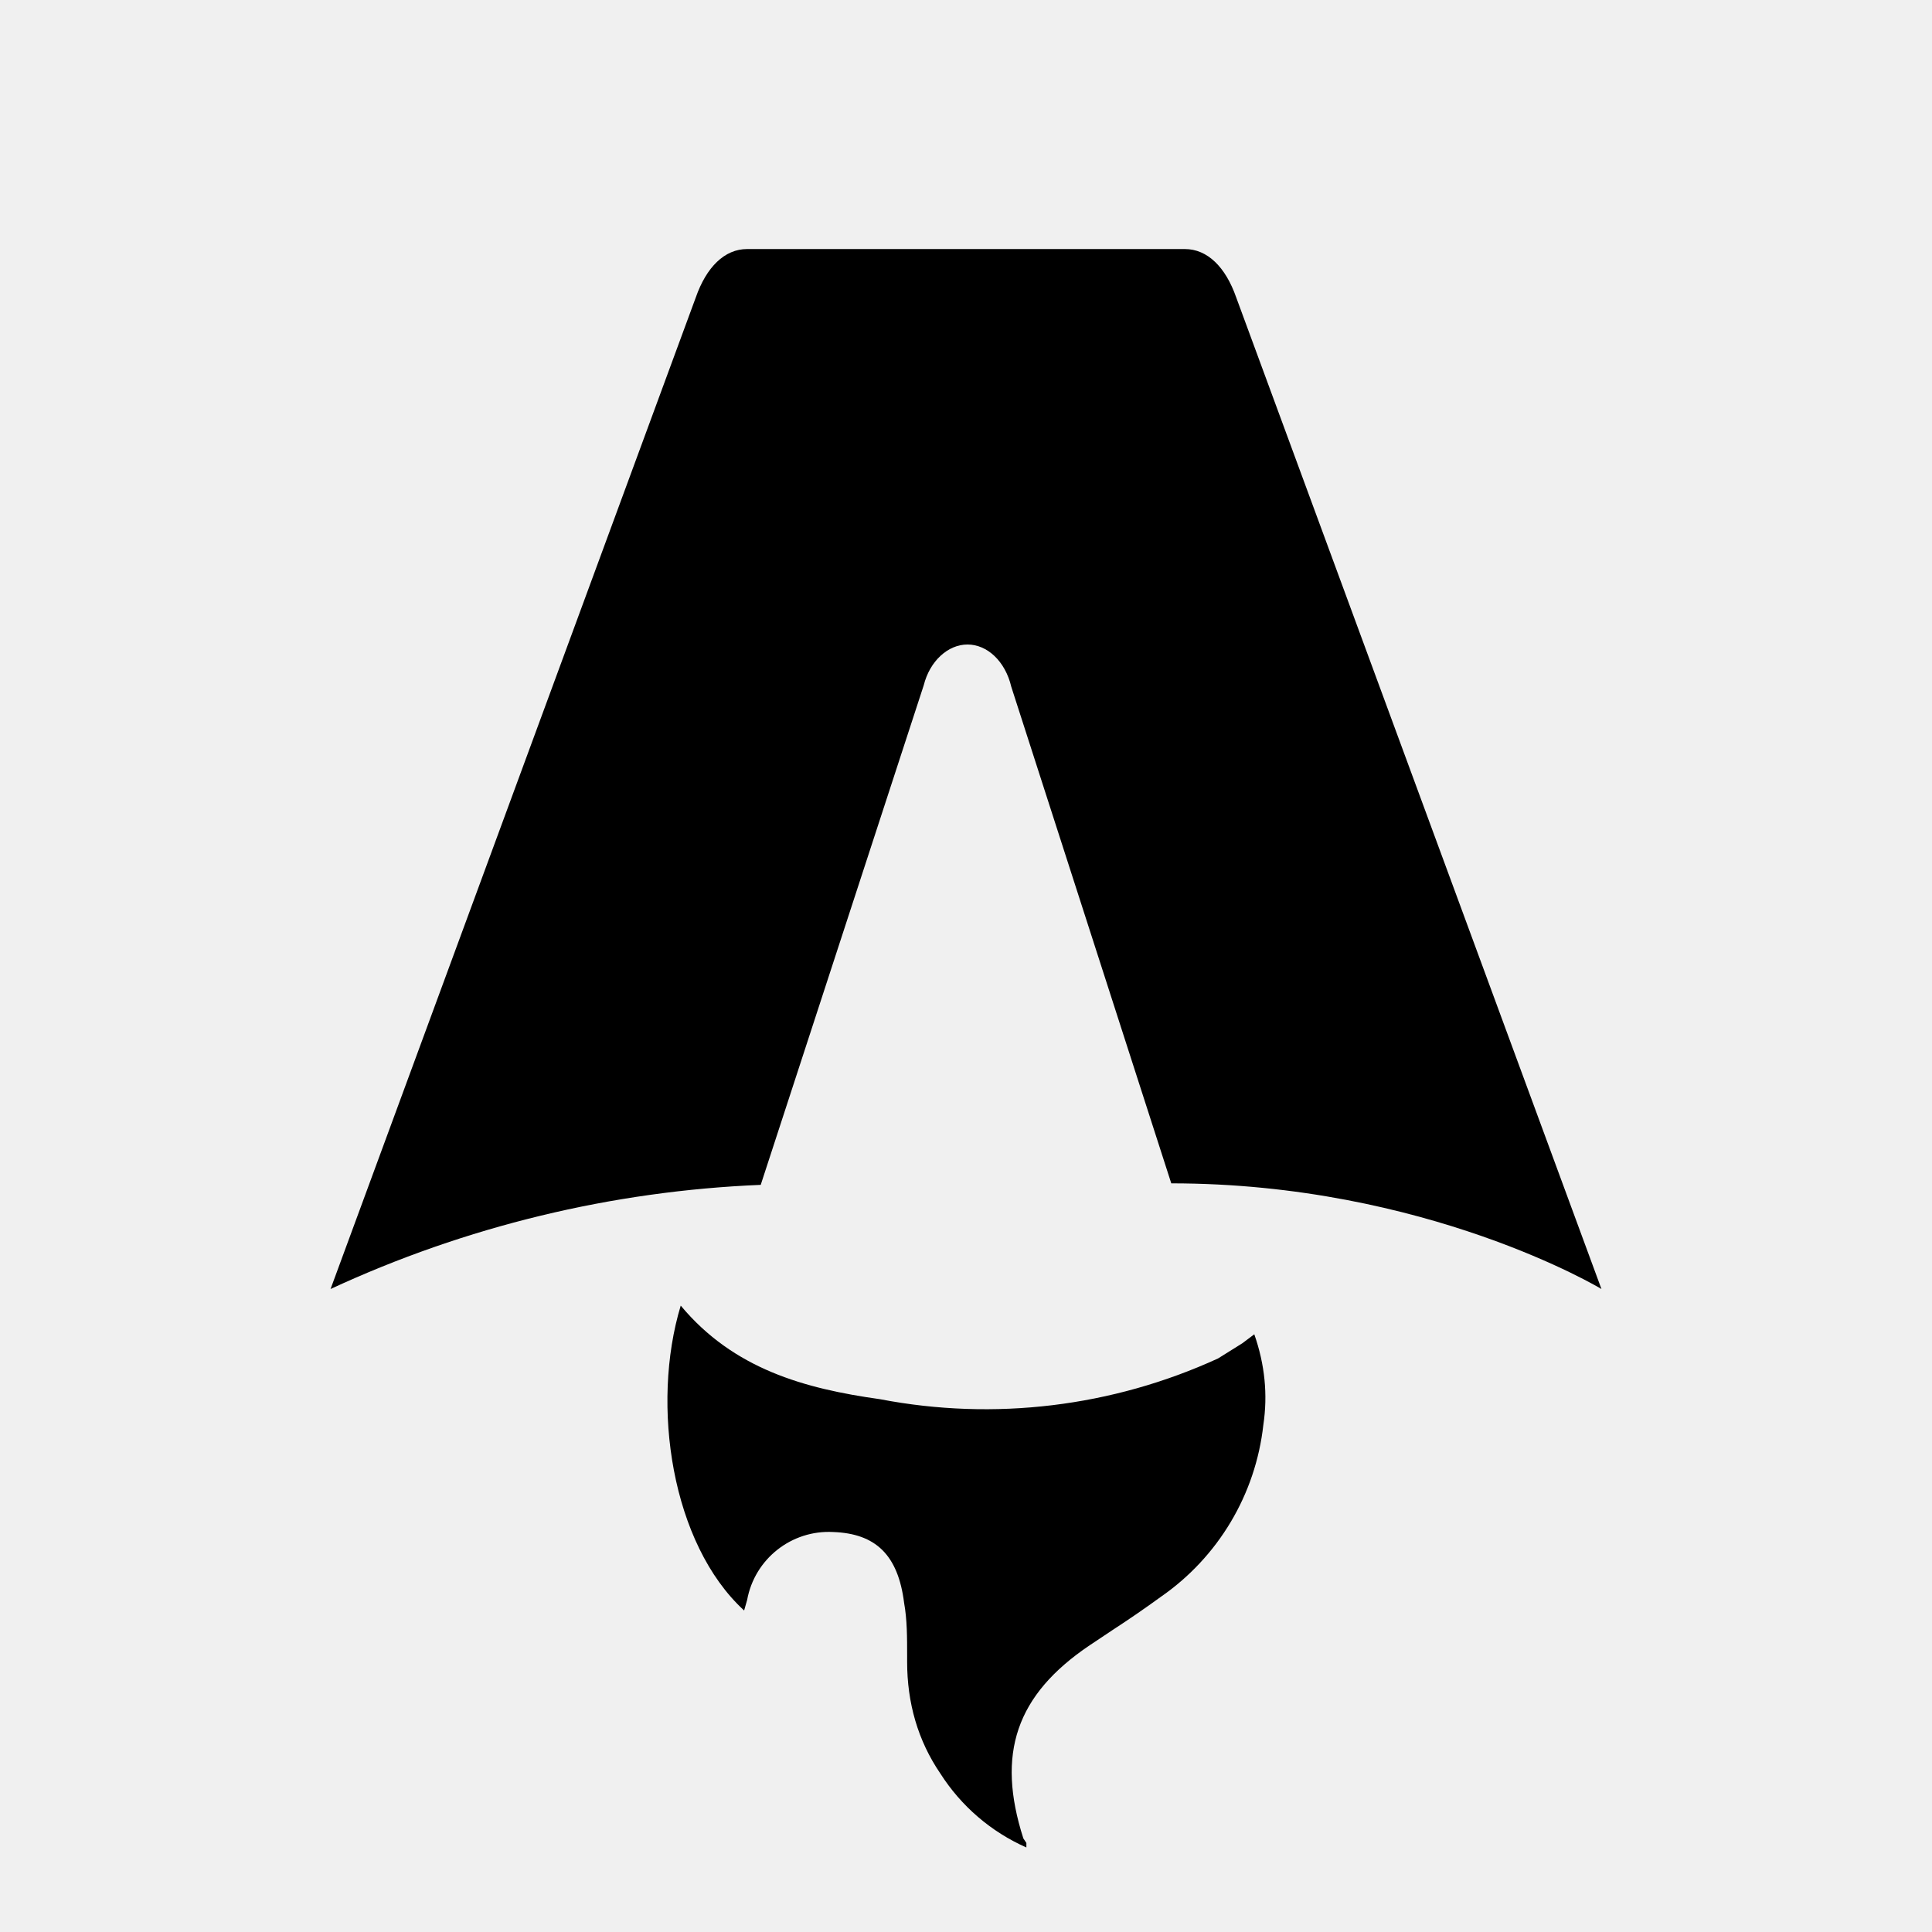
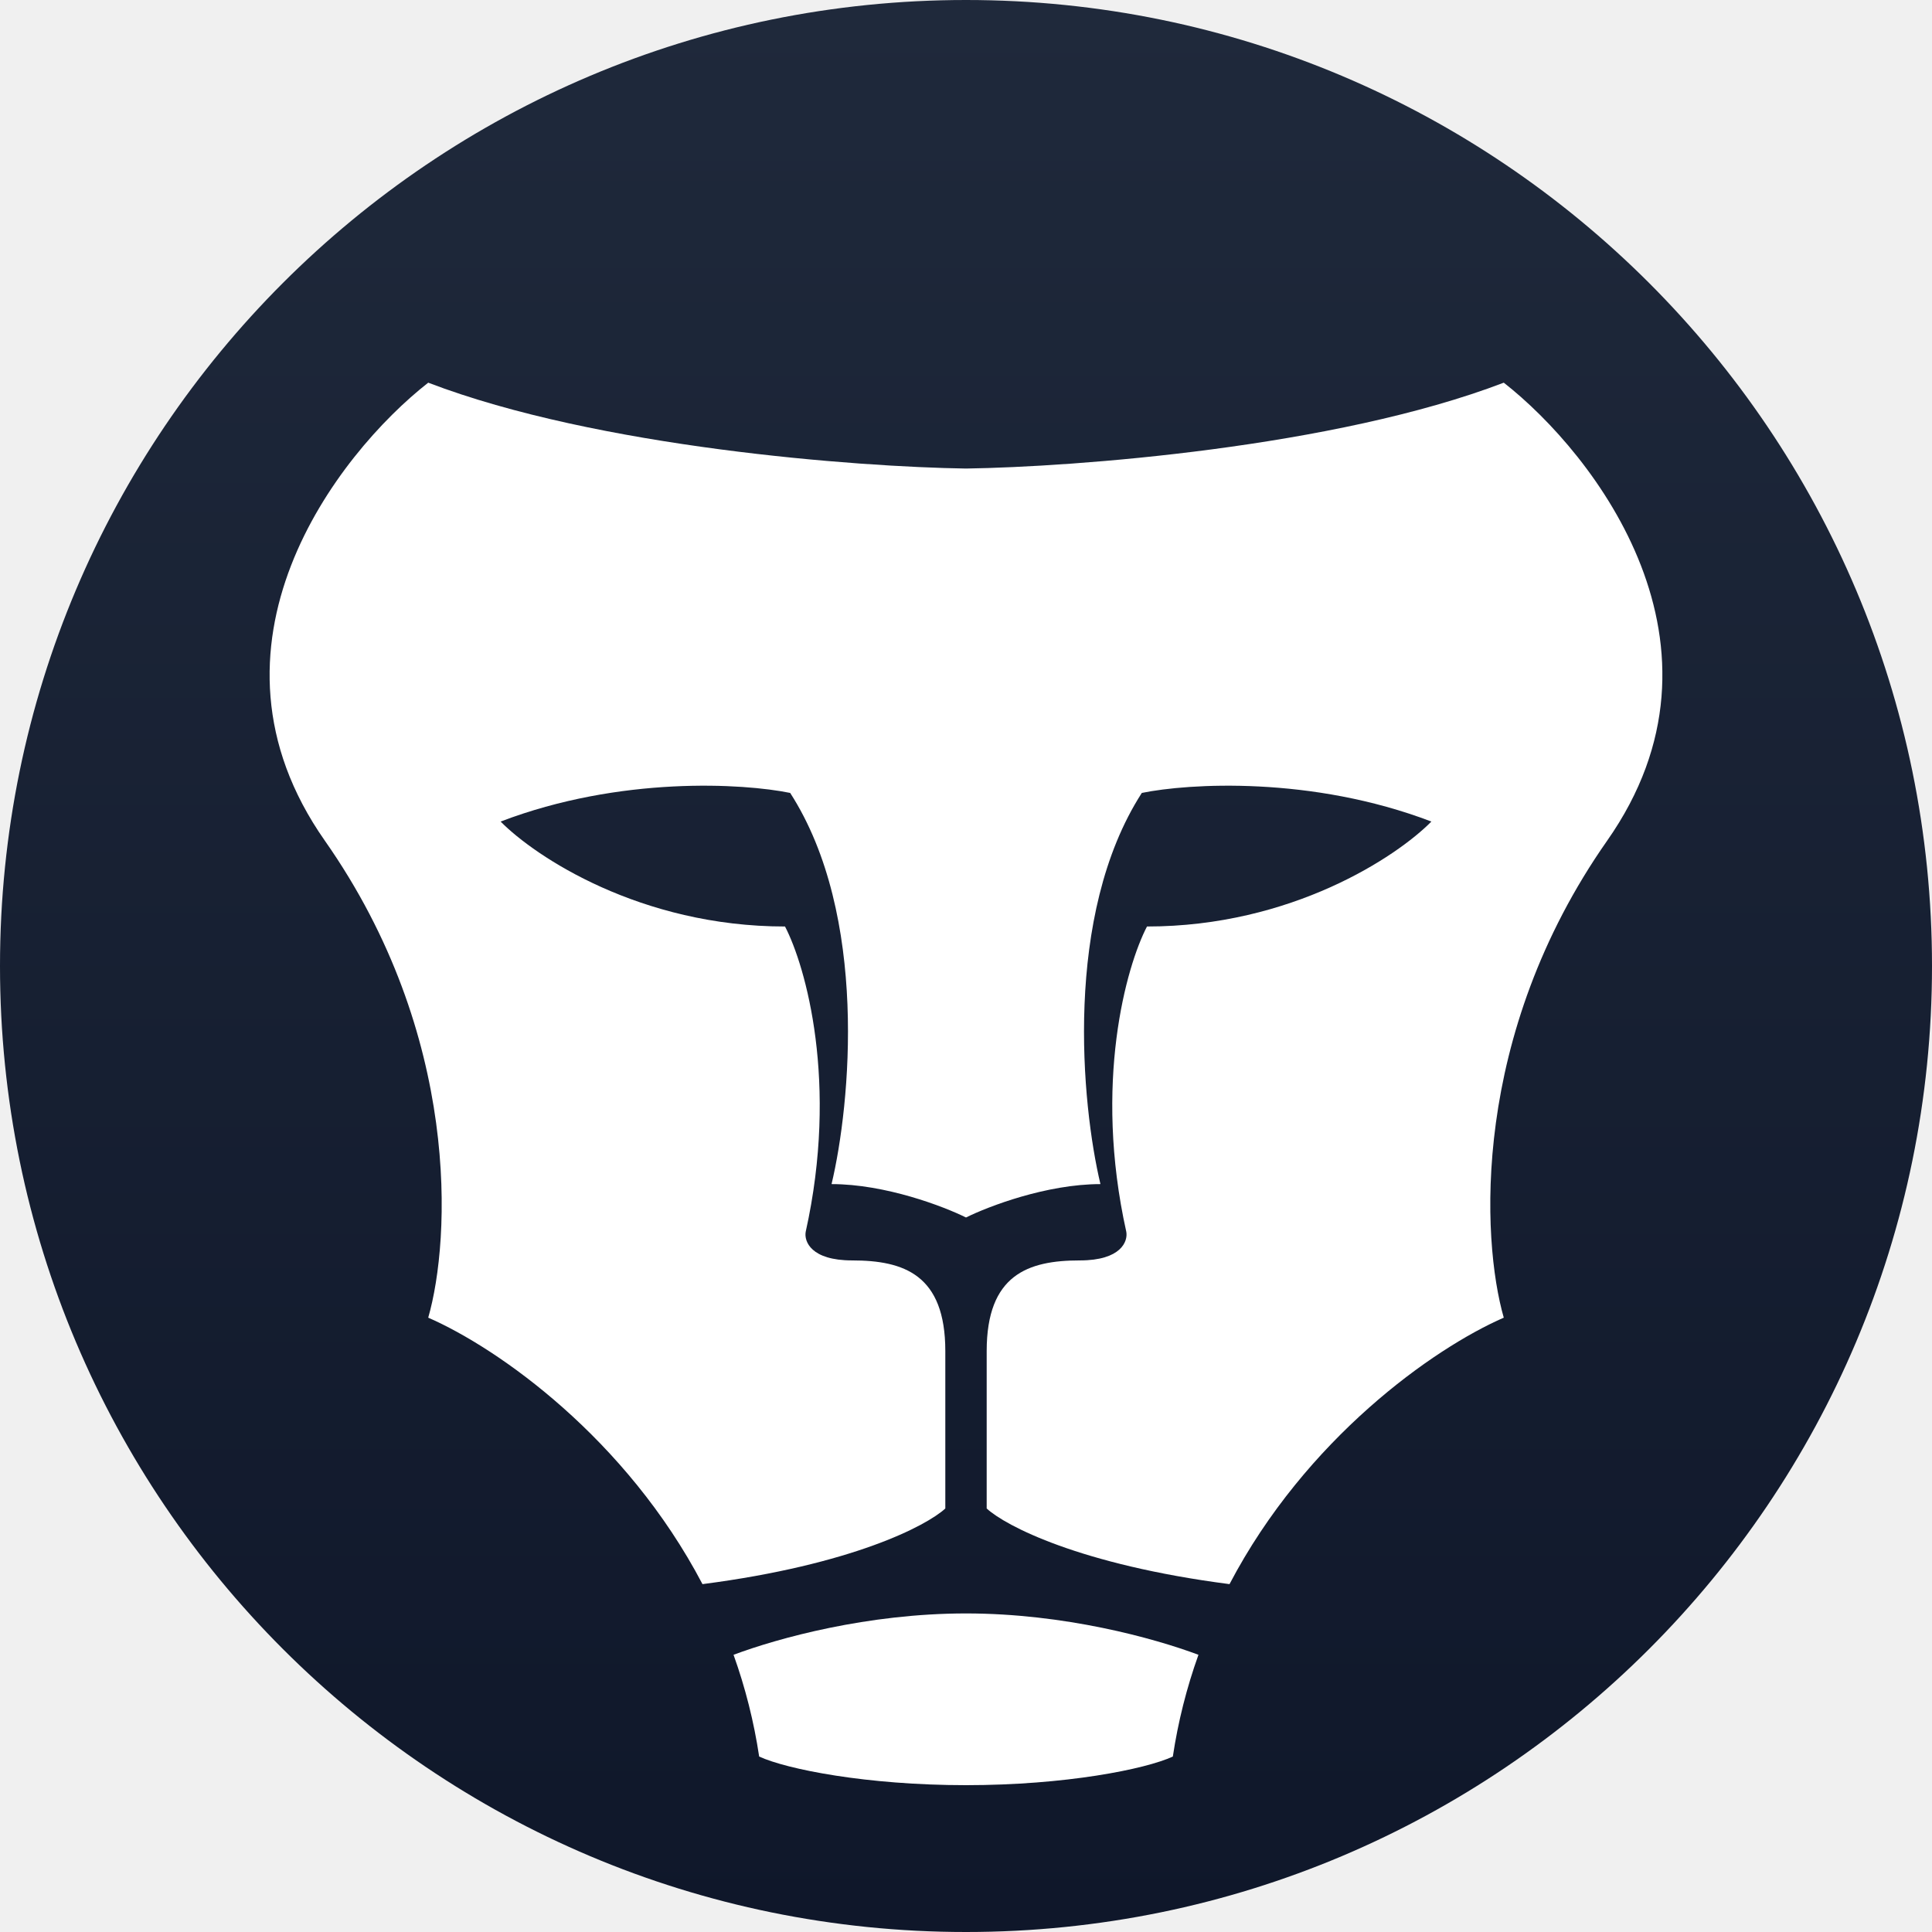
- <svg xmlns="http://www.w3.org/2000/svg" fill="none" viewBox="0 0 128 128">
-   <path d="M50.4 78.5a75.1 75.1 0 0 0-28.5 6.9l24.2-65.7c.7-2 1.9-3.2 3.4-3.2h29c1.5 0 2.7 1.2 3.4 3.2l24.2 65.7s-11.6-7-28.5-7L67 45.5c-.4-1.7-1.6-2.8-2.9-2.8-1.3 0-2.5 1.1-2.9 2.7L50.4 78.5Zm-1.1 28.2Zm-4.2-20.2c-2 6.6-.6 15.8 4.2 20.2a17.5 17.5 0 0 1 .2-.7 5.5 5.5 0 0 1 5.7-4.5c2.8.1 4.3 1.5 4.7 4.7.2 1.1.2 2.3.2 3.5v.4c0 2.7.7 5.2 2.2 7.4a13 13 0 0 0 5.7 4.9v-.3l-.2-.3c-1.8-5.6-.5-9.5 4.4-12.8l1.5-1a73 73 0 0 0 3.2-2.2 16 16 0 0 0 6.8-11.4c.3-2 .1-4-.6-6l-.8.6-1.6 1a37 37 0 0 1-22.4 2.7c-5-.7-9.7-2-13.2-6.2Z" />
-   <style>
-         path { fill: #000; }
-         @media (prefers-color-scheme: dark) {
-             path { fill: #FFF; }
-         }
-     </style>
+ <svg xmlns="http://www.w3.org/2000/svg" width="500" height="500" fill="none">
+   <rect class="outer" width="500" height="500" rx="250" fill="url(#paint0_linear)" />
+   <path fill-rule="evenodd" clip-rule="evenodd" d="M110.824 99.037c43.894 16.79 111.073 21.81 139.176 22.222 28.103-.412 95.282-5.432 139.176-22.222 23.643 18.518 62.095 68.148 26.765 118.518-35.329 50.371-32.564 103.293-26.765 123.457-18.193 7.934-51.202 31.256-70.978 68.96-38.684-5.004-57.996-15.104-62.845-19.577v-40.741c0-19.753 10.706-23.457 24.088-23.457 10.706 0 12.49-4.938 12.044-7.407-8.564-38.519 0-68.724 5.353-79.012 37.471 0 64.682-18.107 73.603-27.161-31.047-11.852-62.897-9.877-74.941-7.407-20.341 31.605-15.613 80.658-10.706 101.234-13.918 0-28.995 5.762-34.794 8.642-5.799-2.88-20.876-8.642-34.794-8.642 4.907-20.576 9.635-69.629-10.706-101.234-12.044-2.47-43.894-4.445-74.941 7.407 8.921 9.054 36.132 27.161 73.603 27.161 5.353 10.288 13.917 40.493 5.353 79.012-.446 2.469 1.338 7.407 12.044 7.407 13.382 0 24.088 3.704 24.088 23.457v40.741c-4.849 4.473-24.161 14.573-62.845 19.577-19.776-37.704-52.785-61.026-70.978-68.96 5.799-20.164 8.564-73.086-26.765-123.457-35.33-50.37 3.122-100 26.765-118.518zm79.017 329.222c11.579-4.334 34.73-10.703 60.159-10.703 25.429 0 48.58 6.369 60.159 10.703a139.224 139.224 0 00-6.63 26.334C296.392 457.885 275.694 462 250 462c-25.694 0-46.392-4.115-53.529-7.407a139.224 139.224 0 00-6.63-26.334z" class="inner" fill="#fff" />
+   <defs>
+     <linearGradient id="paint0_linear" x1="250" y1="0" x2="250" y2="500" gradientUnits="userSpaceOnUse">
+       <stop stop-color="#1F293B" />
+       <stop offset="1" stop-color="#0F172A" />
+     </linearGradient>
+   </defs>
</svg>
